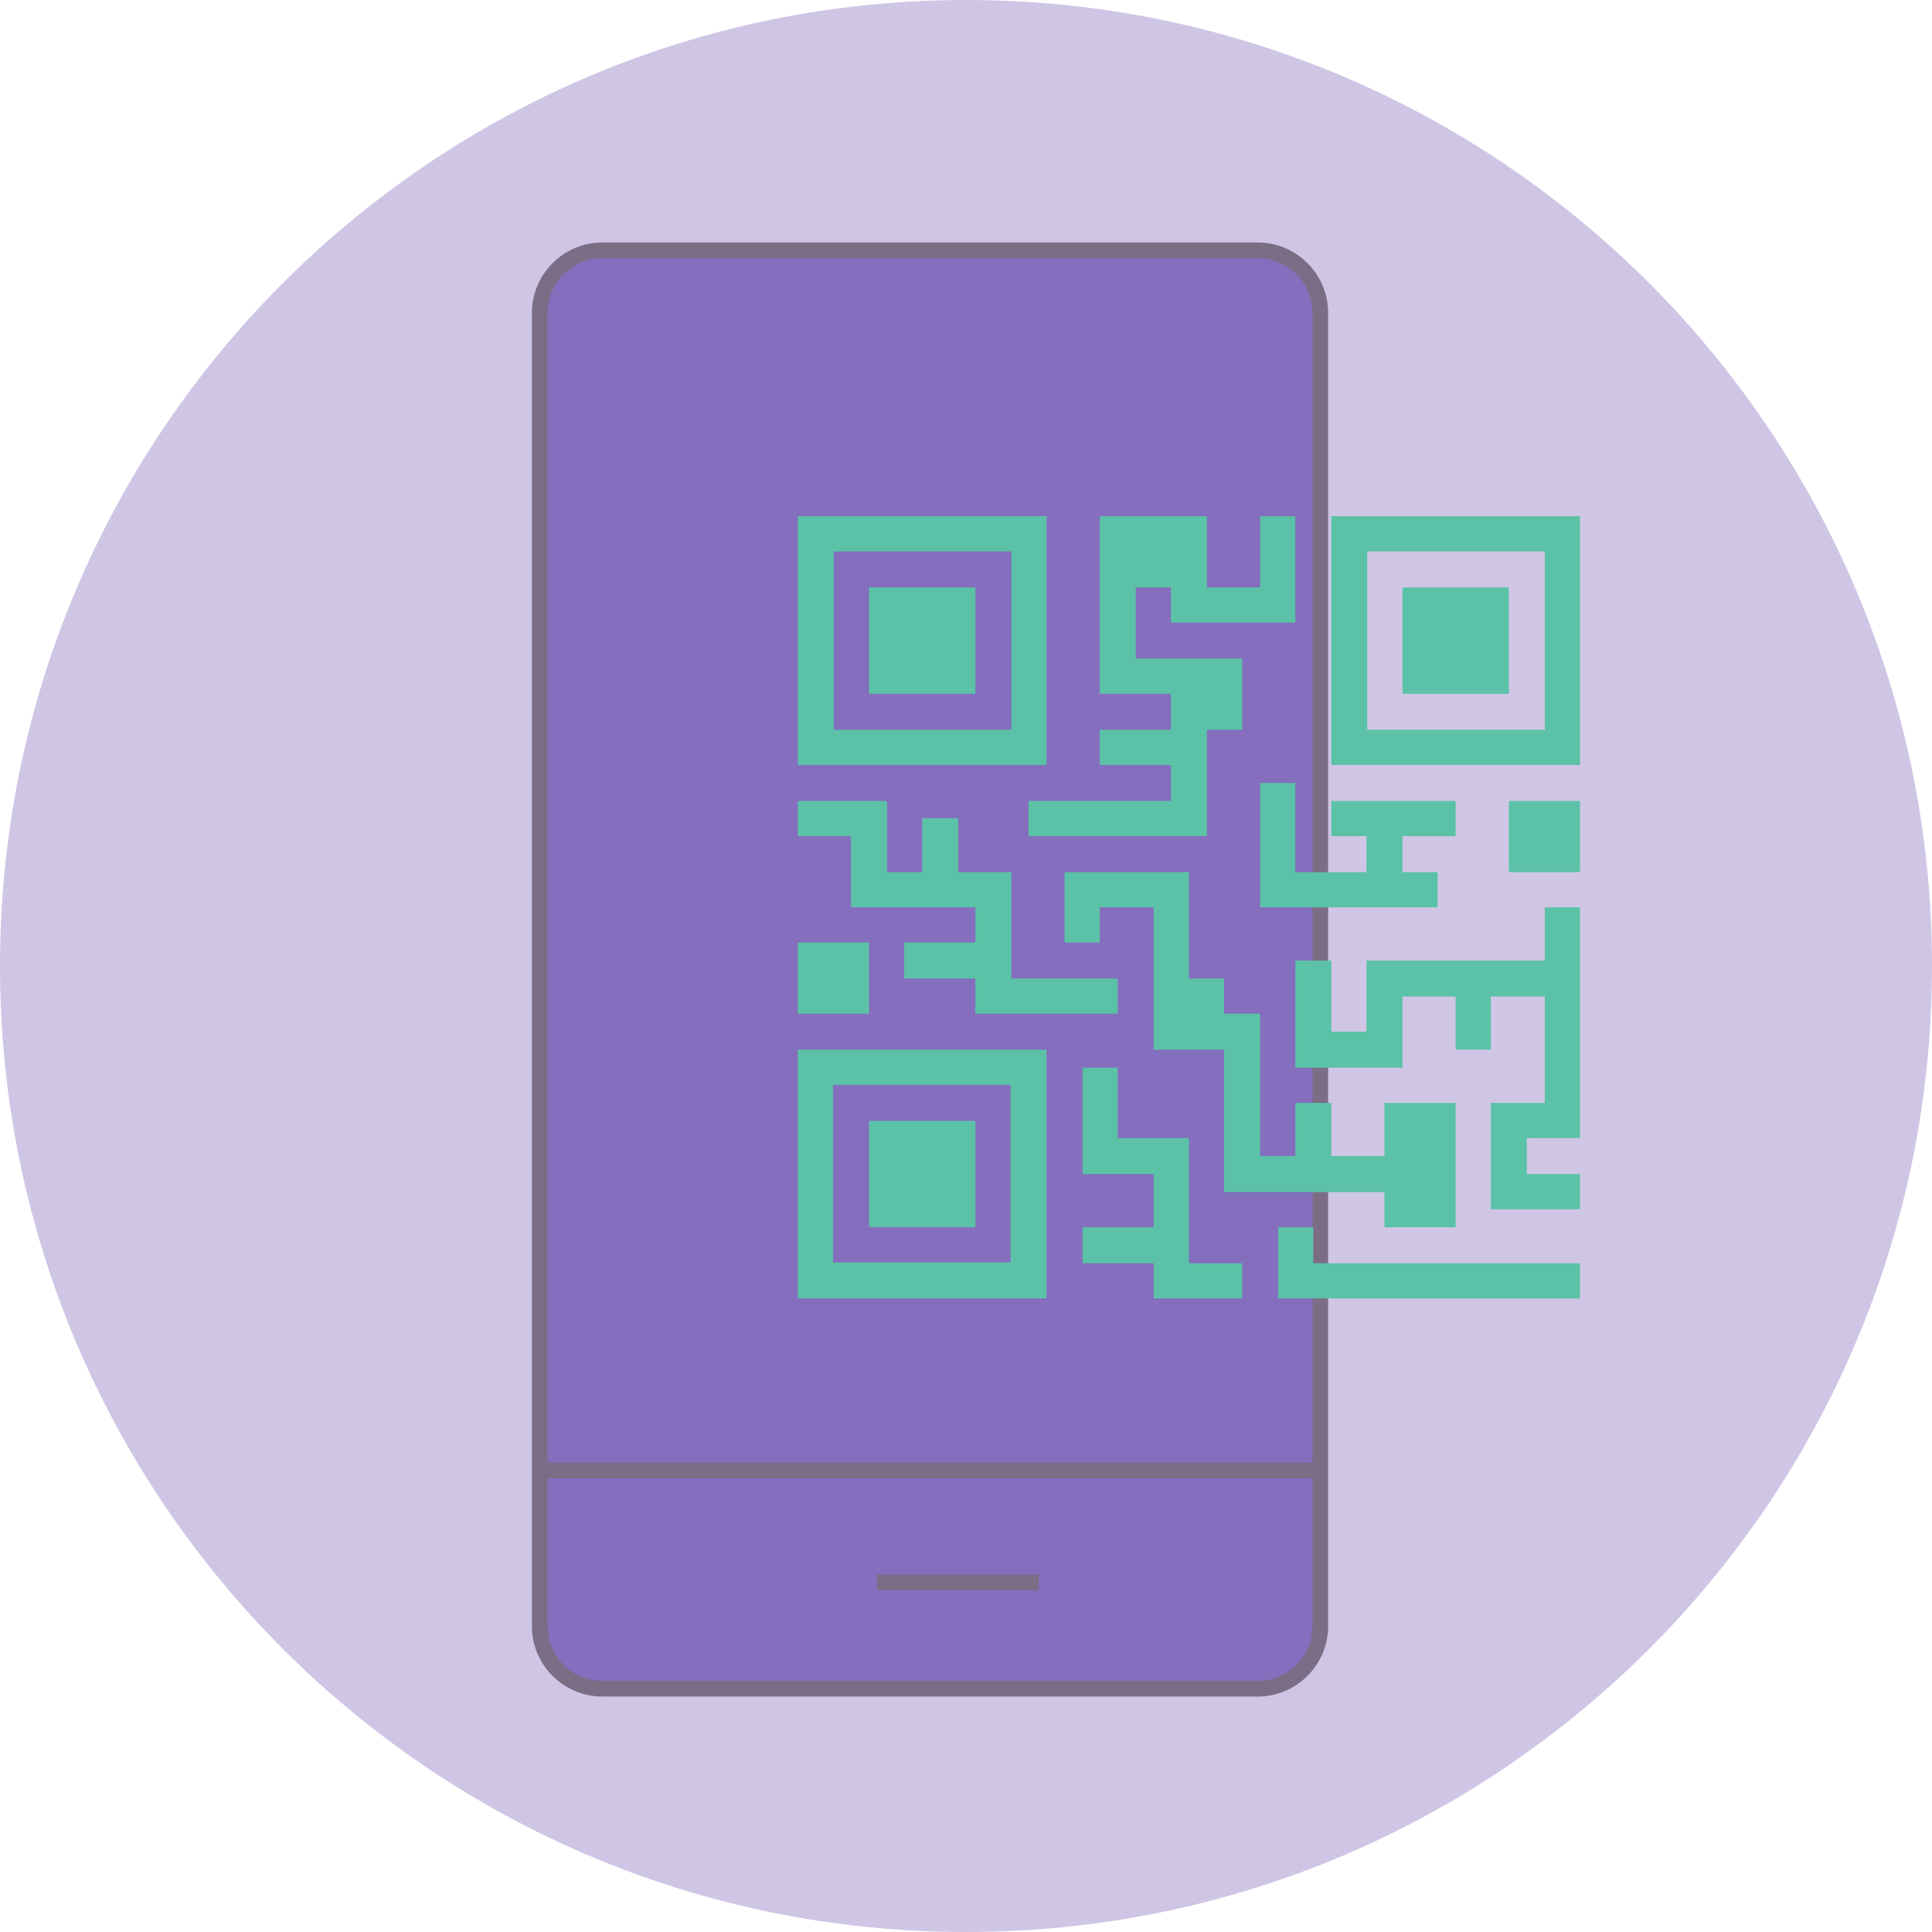
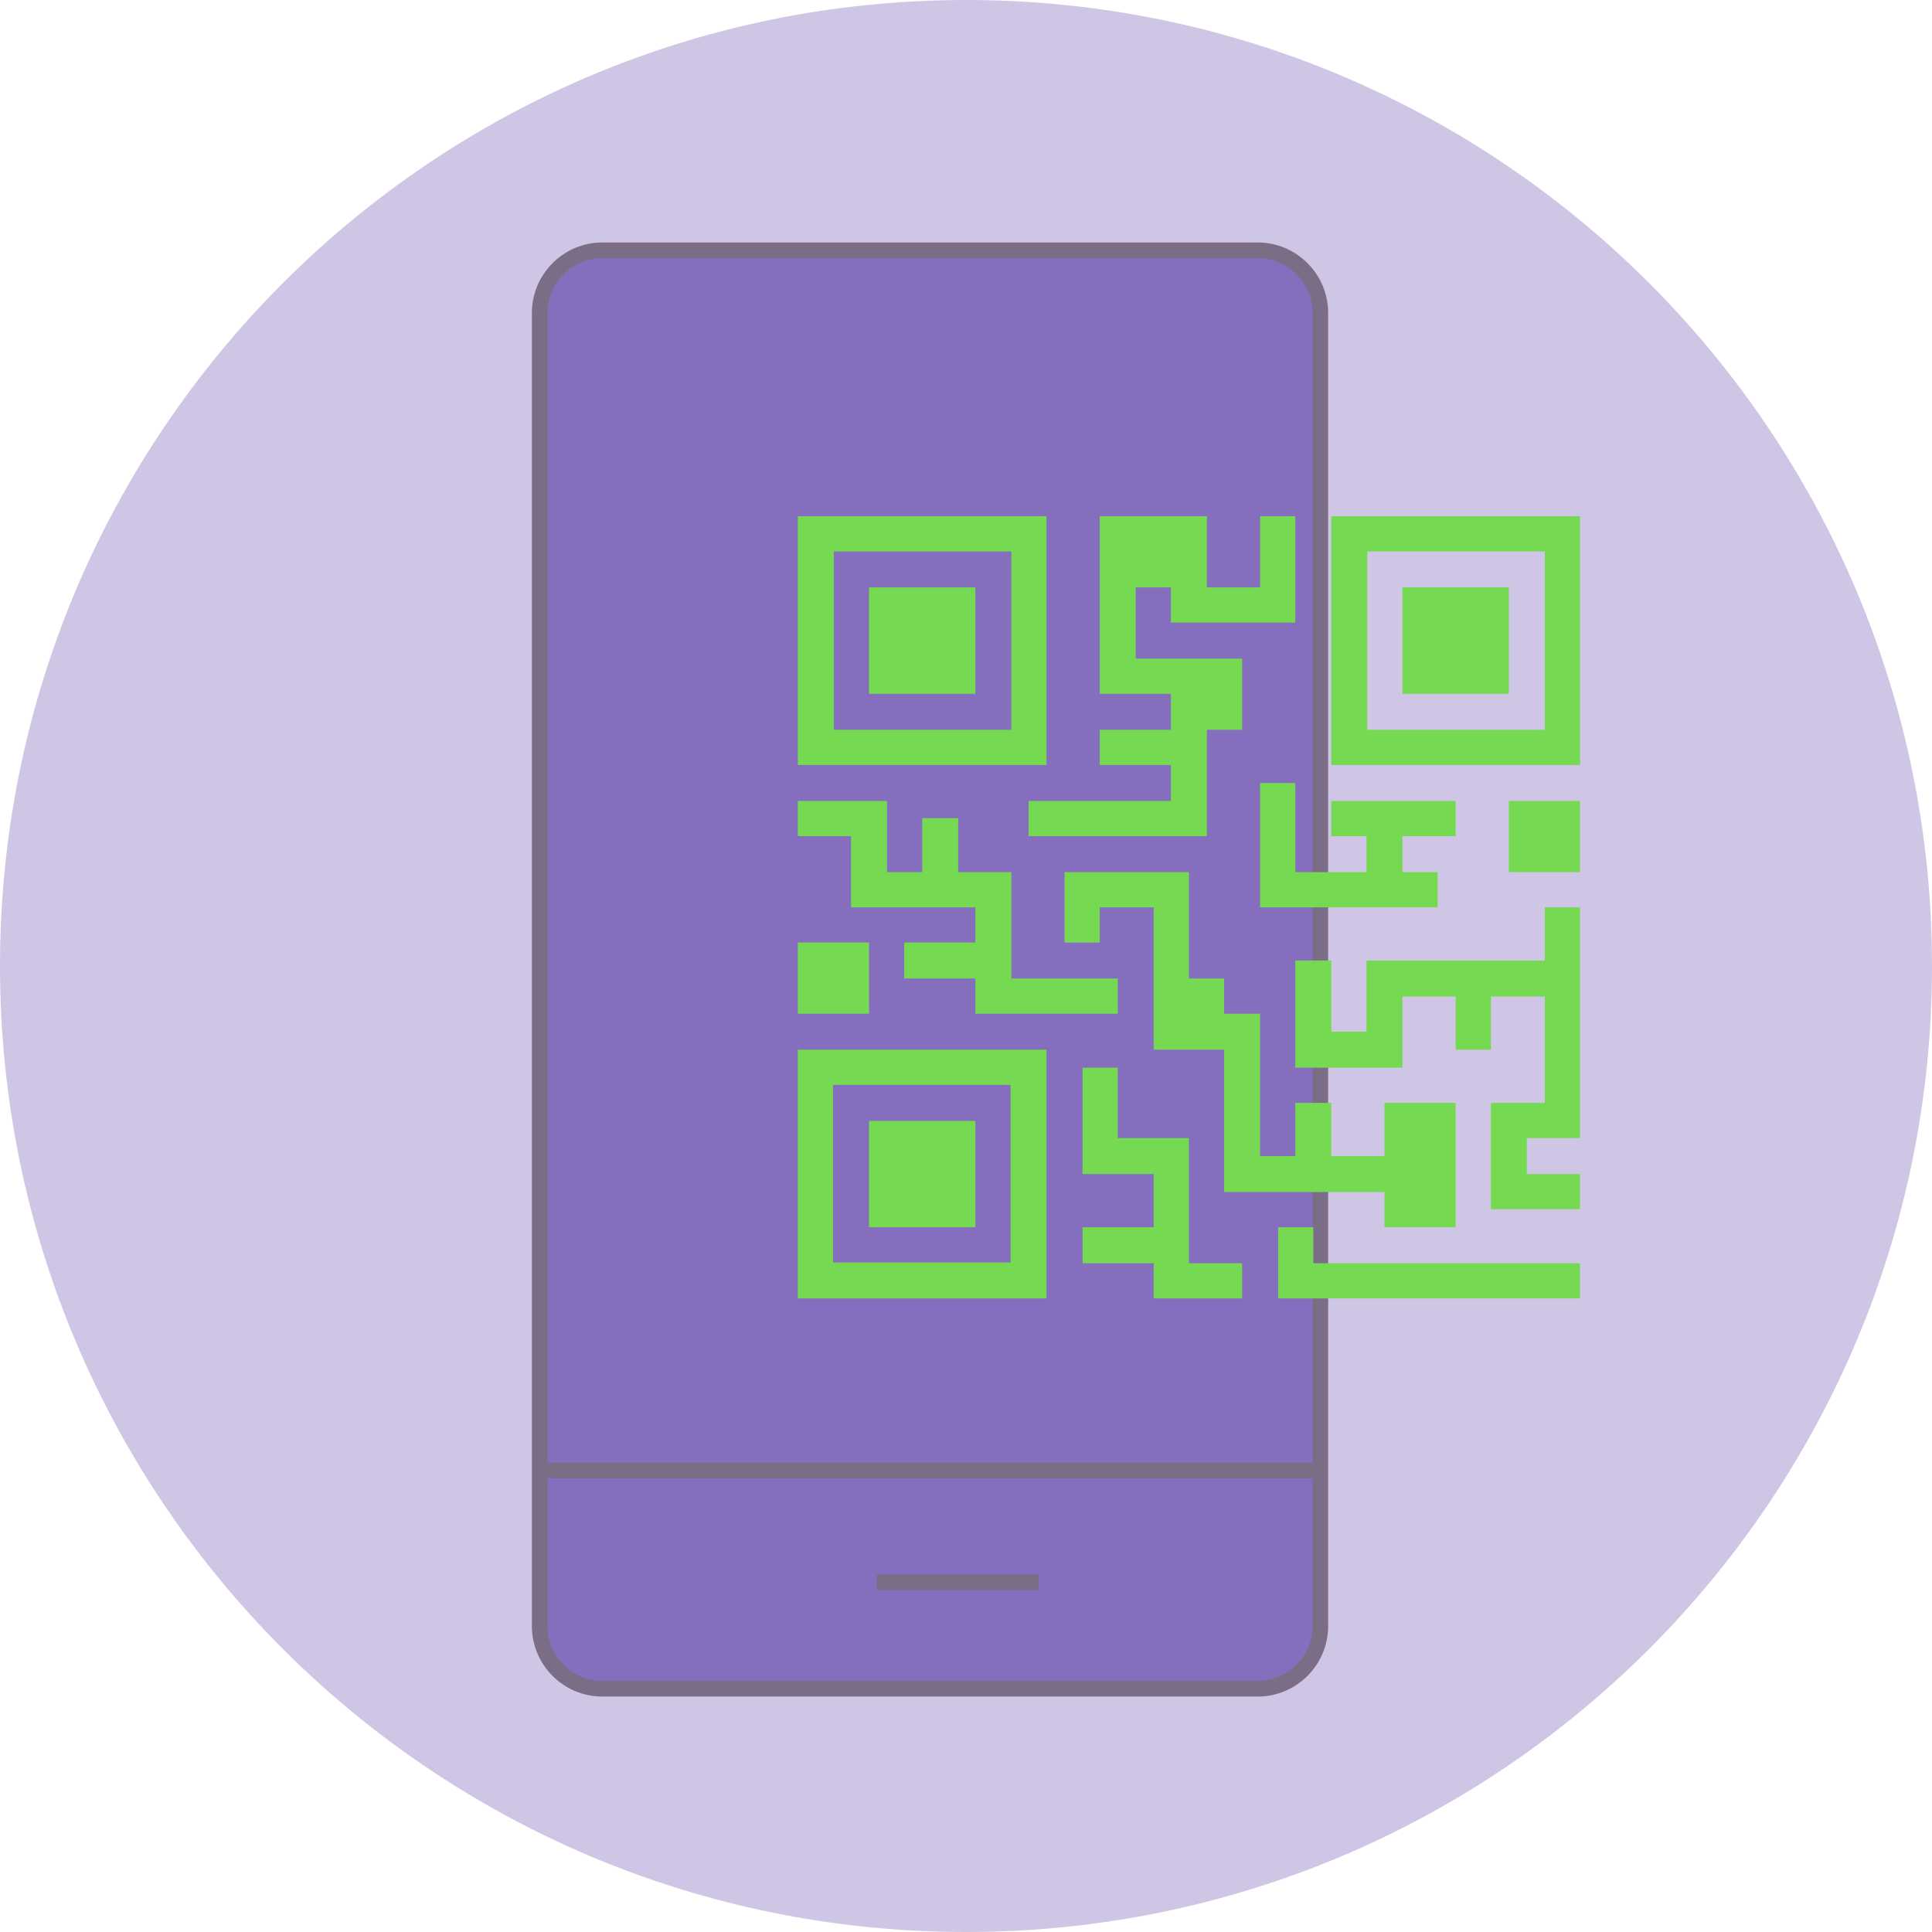
<svg xmlns="http://www.w3.org/2000/svg" width="247px" height="247px" viewBox="0 0 247 247" version="1.1">
  <defs>
    <linearGradient x1="50.003%" y1="-0.003%" x2="50.003%" y2="75.267%" id="linearGradient-1">
      <stop stop-color="#5D41A8" offset="0%" />
      <stop stop-color="#5D41A8" offset="100%" />
    </linearGradient>
  </defs>
  <g id="Page-1" stroke="none" stroke-width="1" fill="none" fill-rule="evenodd">
    <g id="onboarding-tour-phone">
      <path d="M123.5,247 C191.7,247 247,191.7 247,123.5 C247,55.3 191.7,0 123.5,0 C55.3,0 0,55.3 0,123.5 C0,191.7 55.3,247 123.5,247 Z" id="Shape" fill="url(#linearGradient-1)" fill-rule="nonzero" opacity="0.3" />
      <g id="Group" transform="translate(69, 32)" stroke="#7C6D87" stroke-width="2">
        <path d="M8,0 L91.8,0 C96.2,0 99.8,3.6 99.8,8 L99.8,175.9 C99.8,180.3 96.2,183.9 91.8,183.9 L8,183.9 C3.6,183.9 0,180.3 0,175.9 L0,8 C0,3.6 3.6,0 8,0 Z" id="Shape" fill-opacity="0.655" fill="#5D41A8" fill-rule="nonzero" />
        <path d="M0.5,156 L99.3,156" id="Shape" stroke-linecap="square" />
        <path d="M44.1,170.3 L62.8,170.3" id="Shape" stroke-linecap="square" />
      </g>
-       <g id="Group" transform="translate(102, 66)" fill-rule="nonzero" fill="#5BC2A7">
+       <g id="Group" transform="translate(102, 66)" fill-rule="nonzero" fill="#75da52">
        <path d="M31.8,0 L0,0 L0,31.8 L31.8,31.8 L31.8,0 L31.8,0 Z M27.3,27.3 L4.6,27.3 L4.6,4.5 L27.3,4.5 L27.3,27.3 L27.3,27.3 Z" id="Shape" />
        <polygon id="Shape" points="65.9 90.9 61.4 90.9 61.4 100 100 100 100 95.5 65.9 95.5" />
        <rect id="Rectangle-path" x="9.1" y="9.1" width="13.6" height="13.6" />
        <path d="M0,100 L31.8,100 L31.8,68.2 L0,68.2 L0,100 L0,100 Z M4.5,72.7 L27.2,72.7 L27.2,95.4 L4.5,95.4 L4.5,72.7 L4.5,72.7 Z" id="Shape" />
        <rect id="Rectangle-path" x="9.1" y="77.3" width="13.6" height="13.6" />
        <path d="M68.2,0 L68.2,31.8 L100,31.8 L100,0 L68.2,0 L68.2,0 Z M95.5,27.3 L72.8,27.3 L72.8,4.5 L95.5,4.5 L95.5,27.3 L95.5,27.3 Z" id="Shape" />
        <rect id="Rectangle-path" x="77.3" y="9.1" width="13.6" height="13.6" />
        <rect id="Rectangle-path" x="90.9" y="36.4" width="9.1" height="9.1" />
        <rect id="Rectangle-path" x="0" y="54.5" width="9.1" height="9.1" />
        <polygon id="Shape" points="47.7 36.4 29.5 36.4 29.5 40.9 52.3 40.9 52.3 31.8 52.3 27.3 56.8 27.3 56.8 18.2 52.3 18.2 47.7 18.2 43.2 18.2 43.2 9.1 47.7 9.1 47.7 13.6 63.6 13.6 63.6 0 59.1 0 59.1 9.1 52.3 9.1 52.3 0 50 0 40.9 0 38.6 0 38.6 22.7 47.7 22.7 47.7 27.3 38.6 27.3 38.6 31.8 47.7 31.8" />
        <polygon id="Shape" points="6.8 50 15.9 50 20.5 50 22.7 50 22.7 54.5 13.6 54.5 13.6 59.1 22.7 59.1 22.7 63.6 40.9 63.6 40.9 59.1 27.3 59.1 27.3 54.5 27.3 45.5 20.5 45.5 20.5 38.6 15.9 38.6 15.9 45.5 11.4 45.5 11.4 36.4 0 36.4 0 40.9 6.8 40.9" />
        <polygon id="Shape" points="50 90.9 50 79.5 40.9 79.5 40.9 70.5 36.4 70.5 36.4 84.1 45.5 84.1 45.5 90.9 36.4 90.9 36.4 95.5 45.5 95.5 45.5 100 56.8 100 56.8 95.5 50 95.5" />
        <polygon id="Shape" points="72.7 45.5 63.6 45.5 63.6 34.1 59.1 34.1 59.1 50 81.8 50 81.8 45.5 77.3 45.5 77.3 40.9 84.1 40.9 84.1 36.4 77.3 36.4 72.7 36.4 68.2 36.4 68.2 40.9 72.7 40.9" />
        <polygon id="Shape" points="68.2 86.4 75 86.4 75 90.9 84.1 90.9 84.1 86.4 84.1 81.8 84.1 75 75 75 75 81.8 68.2 81.8 68.2 75 63.6 75 63.6 81.8 59.1 81.8 59.1 63.6 54.5 63.6 54.5 59.1 50 59.1 50 45.5 34.1 45.5 34.1 54.5 38.6 54.5 38.6 50 45.5 50 45.5 59.1 45.5 68.2 54.5 68.2 54.5 81.8 54.5 86.4 59.1 86.4 63.6 86.4" />
        <polygon id="Shape" points="95.5 56.8 88.6 56.8 84.1 56.8 72.7 56.8 72.7 65.9 68.2 65.9 68.2 56.8 63.6 56.8 63.6 70.5 77.3 70.5 77.3 61.4 84.1 61.4 84.1 68.2 88.6 68.2 88.6 61.4 95.5 61.4 95.5 75 88.6 75 88.6 88.6 100 88.6 100 84.1 93.2 84.1 93.2 79.5 100 79.5 100 61.4 100 56.8 100 50 95.5 50" />
      </g>
    </g>
  </g>
</svg>
